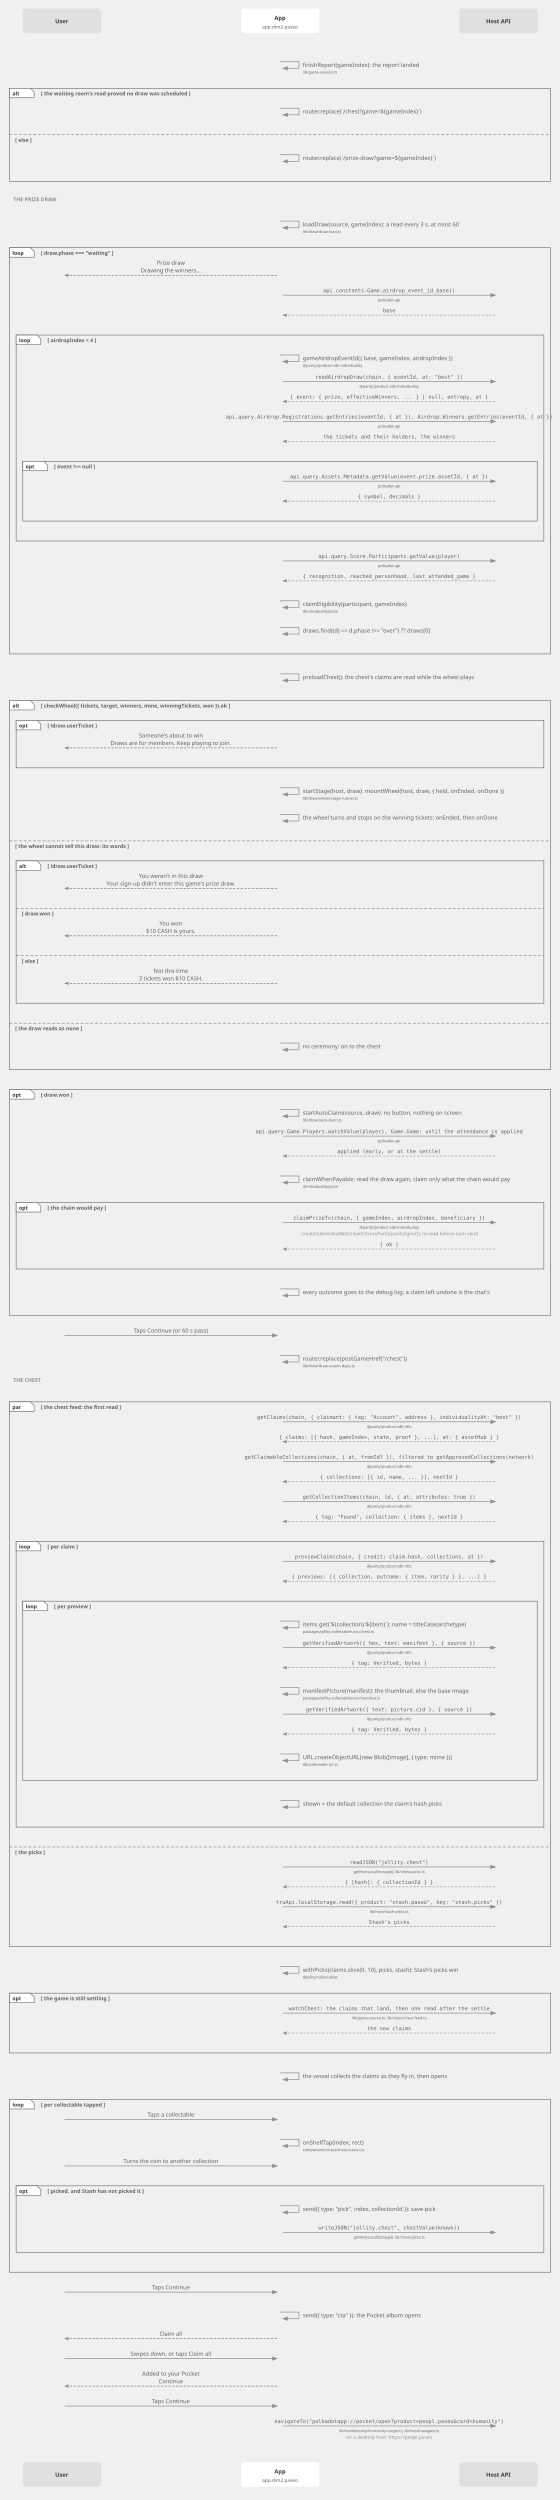
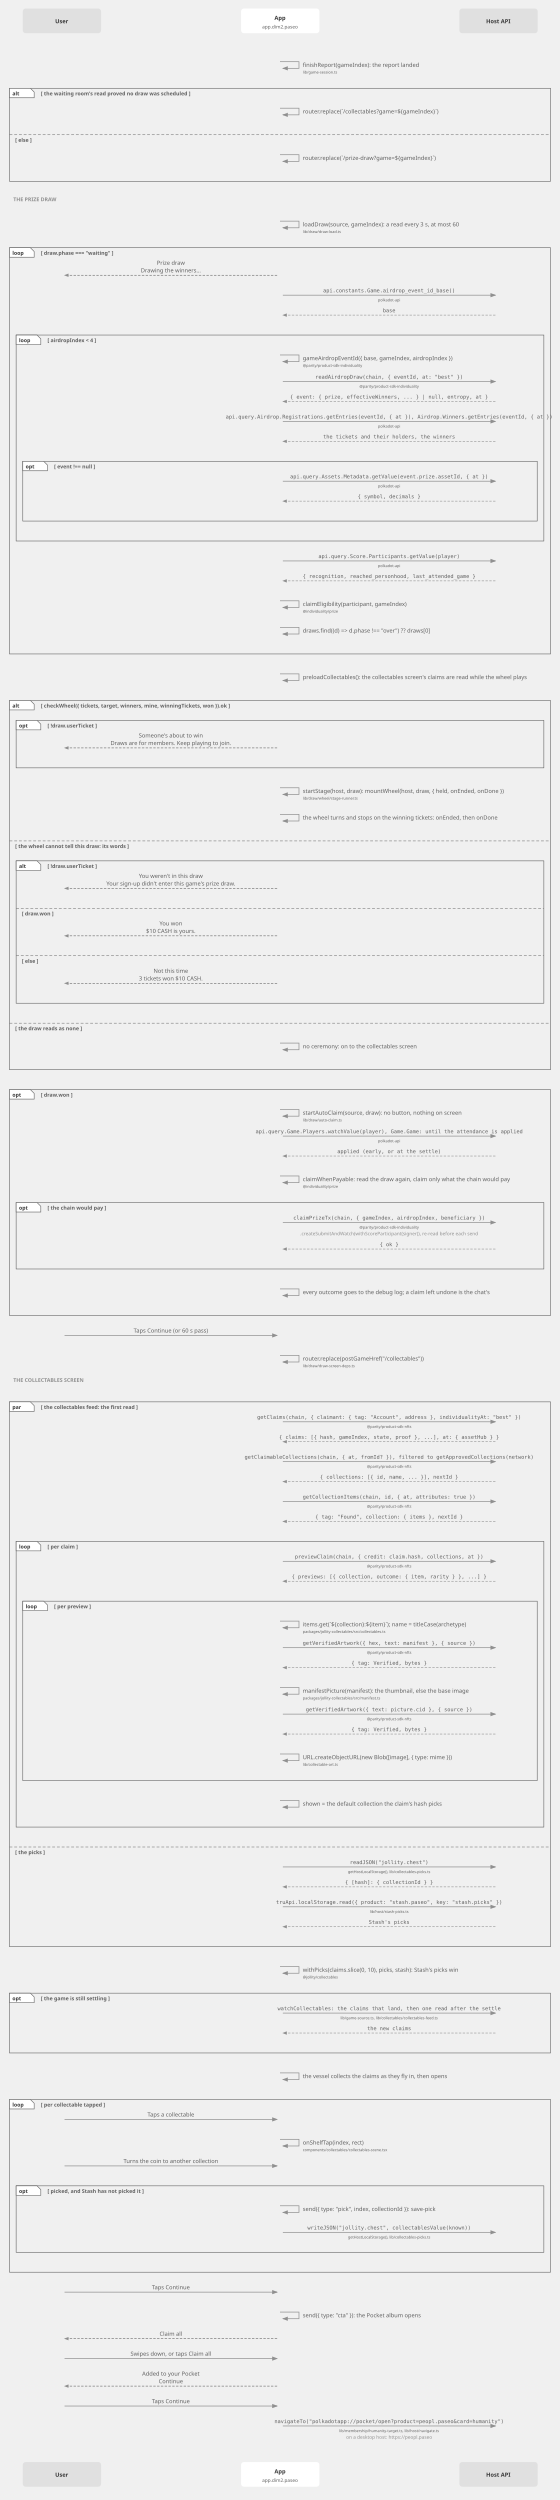
<svg xmlns="http://www.w3.org/2000/svg" viewBox="0 0 1180 5268" font-family="sans-serif" font-size="12">
  <defs>
    <marker id="arrow" markerWidth="8" markerHeight="8" refX="7" refY="3" orient="auto">
      <path d="M0,0 L0,6 L8,3 z" fill="#909090" />
    </marker>
    <marker id="arrow-warn" markerWidth="8" markerHeight="8" refX="7" refY="3" orient="auto">
      <path d="M0,0 L0,6 L8,3 z" fill="#c08a00" />
    </marker>
  </defs>
  <rect x="48" y="18" width="165" height="52" rx="6" fill="#e0e0e0" stroke="oklch(62.7% .265 303.9)" stroke-width="1.5" />
  <text x="130" y="49" text-anchor="middle" font-weight="bold" fill="#3a3a3a">User</text>
  <rect x="508" y="18" width="165" height="52" rx="6" fill="#ffffff" stroke="oklch(62.7% .265 303.9)" stroke-width="1.5" />
  <text x="590" y="42" text-anchor="middle" font-weight="bold" fill="#3a3a3a">App</text>
  <text x="590" y="60" text-anchor="middle" font-size="10" fill="#606060">app.dim2.paseo</text>
  <rect x="968" y="18" width="165" height="52" rx="6" fill="#e0e0e0" stroke="oklch(62.7% .265 303.9)" stroke-width="1.5" />
  <text x="1050" y="49" text-anchor="middle" font-weight="bold" fill="#3a3a3a">Host API</text>
  <line x1="130" y1="70" x2="130" y2="5188" stroke="oklch(62.7% .265 303.9)" stroke-width="1" stroke-dasharray="4,3" />
  <line x1="590" y1="70" x2="590" y2="5188" stroke="oklch(62.7% .265 303.9)" stroke-width="1" stroke-dasharray="4,3" />
  <line x1="1050" y1="70" x2="1050" y2="5188" stroke="oklch(62.7% .265 303.9)" stroke-width="1" stroke-dasharray="4,3" />
  <path d="M 590 130 H 630 V 144 H 596" fill="none" stroke="#909090" stroke-width="1.5" marker-end="url(#arrow)" />
  <text x="638" y="141" text-anchor="start" fill="#606060">finishReport(gameIndex): the report landed</text>
  <text x="638" y="155" text-anchor="start" font-size="8" fill="#606060">lib/game-session.ts</text>
  <rect x="20" y="186" width="1140" height="196" fill="none" stroke="#606060" stroke-width="1.2" />
  <path d="M 20 186 H 64 L 72 194 V 206 H 20 Z" fill="#ffffff" stroke="#606060" stroke-width="1.2" />
  <text x="26" y="201" text-anchor="start" font-size="11" font-weight="bold" fill="#3a3a3a">alt</text>
  <text x="86" y="201" text-anchor="start" font-size="11" font-weight="bold" fill="#606060">[ the waiting room's read proved no draw was scheduled ]</text>
  <path d="M 590 228 H 630 V 242 H 596" fill="none" stroke="#909090" stroke-width="1.5" marker-end="url(#arrow)" />
-   <text x="638" y="239" text-anchor="start" fill="#606060">router.replace(`/chest?game=${gameIndex}`)</text>
+   <text x="638" y="239" text-anchor="start" fill="#606060">router.replace(`/collectables?game=${gameIndex}`)</text>
  <line x1="20" y1="284" x2="1160" y2="284" stroke="#606060" stroke-width="1" stroke-dasharray="6,4" />
  <text x="32" y="299" text-anchor="start" font-size="11" font-weight="bold" fill="#606060">[ else ]</text>
  <path d="M 590 326 H 630 V 340 H 596" fill="none" stroke="#909090" stroke-width="1.5" marker-end="url(#arrow)" />
  <text x="638" y="337" text-anchor="start" fill="#606060">router.replace(`/prize-draw?game=${gameIndex}`)</text>
  <text x="28" y="424" text-anchor="start" font-size="11" font-weight="bold" fill="#909090">THE PRIZE DRAW</text>
  <path d="M 590 466 H 630 V 480 H 596" fill="none" stroke="#909090" stroke-width="1.5" marker-end="url(#arrow)" />
  <text x="638" y="477" text-anchor="start" fill="#606060">loadDraw(source, gameIndex): a read every 3 s, at most 60</text>
  <text x="638" y="491" text-anchor="start" font-size="8" fill="#606060">lib/draw/draw-load.ts</text>
  <rect x="20" y="522" width="1140" height="856" fill="none" stroke="#606060" stroke-width="1.2" />
  <path d="M 20 522 H 64 L 72 530 V 542 H 20 Z" fill="#ffffff" stroke="#606060" stroke-width="1.2" />
  <text x="26" y="537" text-anchor="start" font-size="11" font-weight="bold" fill="#3a3a3a">loop</text>
  <text x="86" y="537" text-anchor="start" font-size="11" font-weight="bold" fill="#606060">[ draw.phase === "waiting" ]</text>
  <text x="360" y="574" text-anchor="middle" fill="#606060">Drawing the winners…</text>
  <text x="360" y="558" text-anchor="middle" fill="#606060">Prize draw</text>
  <line x1="584" y1="580" x2="136" y2="580" stroke="#606060" stroke-width="1.2" stroke-dasharray="5,3" marker-end="url(#arrow)" />
  <line x1="596" y1="622" x2="1044" y2="622" stroke="#909090" stroke-width="1.5" marker-end="url(#arrow)" />
  <text x="820" y="616" text-anchor="middle" font-family="monospace" font-size="11" fill="#606060">api.constants.Game.airdrop_event_id_base()</text>
  <text x="820" y="635" text-anchor="middle" font-size="8" fill="#606060">polkadot-api</text>
  <line x1="1044" y1="664" x2="596" y2="664" stroke="#909090" stroke-width="1.2" stroke-dasharray="5,3" marker-end="url(#arrow)" />
  <text x="820" y="658" text-anchor="middle" font-family="monospace" font-size="11" fill="#606060">base</text>
  <rect x="34" y="706" width="1112" height="434" fill="none" stroke="#606060" stroke-width="1.2" />
  <path d="M 34 706 H 78 L 86 714 V 726 H 34 Z" fill="#ffffff" stroke="#606060" stroke-width="1.2" />
  <text x="40" y="721" text-anchor="start" font-size="11" font-weight="bold" fill="#3a3a3a">loop</text>
  <text x="100" y="721" text-anchor="start" font-size="11" font-weight="bold" fill="#606060">[ airdropIndex &lt; 4 ]</text>
  <path d="M 590 748 H 630 V 762 H 596" fill="none" stroke="#909090" stroke-width="1.5" marker-end="url(#arrow)" />
  <text x="638" y="759" text-anchor="start" fill="#606060">gameAirdropEventId({ base, gameIndex, airdropIndex })</text>
  <text x="638" y="773" text-anchor="start" font-size="8" fill="#606060">@parity/product-sdk-individuality</text>
  <line x1="596" y1="804" x2="1044" y2="804" stroke="#909090" stroke-width="1.5" marker-end="url(#arrow)" />
  <text x="820" y="798" text-anchor="middle" font-family="monospace" font-size="11" fill="#606060">readAirdropDraw(chain, { eventId, at: "best" })</text>
  <text x="820" y="817" text-anchor="middle" font-size="8" fill="#606060">@parity/product-sdk-individuality</text>
  <line x1="1044" y1="846" x2="596" y2="846" stroke="#909090" stroke-width="1.2" stroke-dasharray="5,3" marker-end="url(#arrow)" />
  <text x="820" y="840" text-anchor="middle" font-family="monospace" font-size="11" fill="#606060">{ event: { prize, effectiveWinners, ... } | null, entropy, at }</text>
  <line x1="596" y1="888" x2="1044" y2="888" stroke="#909090" stroke-width="1.5" marker-end="url(#arrow)" />
  <text x="820" y="882" text-anchor="middle" font-family="monospace" font-size="11" fill="#606060">api.query.Airdrop.Registrations.getEntries(eventId, { at }), Airdrop.Winners.getEntries(eventId, { at })</text>
  <text x="820" y="901" text-anchor="middle" font-size="8" fill="#606060">polkadot-api</text>
  <line x1="1044" y1="930" x2="596" y2="930" stroke="#909090" stroke-width="1.2" stroke-dasharray="5,3" marker-end="url(#arrow)" />
  <text x="820" y="924" text-anchor="middle" font-family="monospace" font-size="11" fill="#606060">the tickets and their holders, the winners</text>
  <rect x="48" y="972" width="1084" height="126" fill="none" stroke="#606060" stroke-width="1.2" />
  <path d="M 48 972 H 92 L 100 980 V 992 H 48 Z" fill="#ffffff" stroke="#606060" stroke-width="1.2" />
  <text x="54" y="987" text-anchor="start" font-size="11" font-weight="bold" fill="#3a3a3a">opt</text>
  <text x="114" y="987" text-anchor="start" font-size="11" font-weight="bold" fill="#606060">[ event !== null ]</text>
  <line x1="596" y1="1014" x2="1044" y2="1014" stroke="#909090" stroke-width="1.5" marker-end="url(#arrow)" />
  <text x="820" y="1008" text-anchor="middle" font-family="monospace" font-size="11" fill="#606060">api.query.Assets.Metadata.getValue(event.prize.assetId, { at })</text>
  <text x="820" y="1027" text-anchor="middle" font-size="8" fill="#606060">polkadot-api</text>
  <line x1="1044" y1="1056" x2="596" y2="1056" stroke="#909090" stroke-width="1.2" stroke-dasharray="5,3" marker-end="url(#arrow)" />
  <text x="820" y="1050" text-anchor="middle" font-family="monospace" font-size="11" fill="#606060">{ symbol, decimals }</text>
  <line x1="596" y1="1182" x2="1044" y2="1182" stroke="#909090" stroke-width="1.5" marker-end="url(#arrow)" />
  <text x="820" y="1176" text-anchor="middle" font-family="monospace" font-size="11" fill="#606060">api.query.Score.Participants.getValue(player)</text>
  <text x="820" y="1195" text-anchor="middle" font-size="8" fill="#606060">polkadot-api</text>
  <line x1="1044" y1="1224" x2="596" y2="1224" stroke="#909090" stroke-width="1.2" stroke-dasharray="5,3" marker-end="url(#arrow)" />
  <text x="820" y="1218" text-anchor="middle" font-family="monospace" font-size="11" fill="#606060">{ recognition, reached_personhood, last_attended_game }</text>
  <path d="M 590 1266 H 630 V 1280 H 596" fill="none" stroke="#909090" stroke-width="1.5" marker-end="url(#arrow)" />
  <text x="638" y="1277" text-anchor="start" fill="#606060">claimEligibility(participant, gameIndex)</text>
  <text x="638" y="1291" text-anchor="start" font-size="8" fill="#606060">@individuality/prize</text>
  <path d="M 590 1322 H 630 V 1336 H 596" fill="none" stroke="#909090" stroke-width="1.5" marker-end="url(#arrow)" />
  <text x="638" y="1333" text-anchor="start" fill="#606060">draws.find((d) =&gt; d.phase !== "over") ?? draws[0]</text>
  <path d="M 590 1420 H 630 V 1434 H 596" fill="none" stroke="#909090" stroke-width="1.5" marker-end="url(#arrow)" />
-   <text x="638" y="1431" text-anchor="start" fill="#606060">preloadChest(): the chest's claims are read while the wheel plays</text>
+   <text x="638" y="1431" text-anchor="start" fill="#606060">preloadCollectables(): the collectables screen's claims are read while the wheel plays</text>
  <rect x="20" y="1476" width="1140" height="778" fill="none" stroke="#606060" stroke-width="1.2" />
  <path d="M 20 1476 H 64 L 72 1484 V 1496 H 20 Z" fill="#ffffff" stroke="#606060" stroke-width="1.2" />
  <text x="26" y="1491" text-anchor="start" font-size="11" font-weight="bold" fill="#3a3a3a">alt</text>
  <text x="86" y="1491" text-anchor="start" font-size="11" font-weight="bold" fill="#606060">[ checkWheel({ tickets, target, winners, mine, winningTickets, won }).ok ]</text>
  <rect x="34" y="1518" width="1112" height="100" fill="none" stroke="#606060" stroke-width="1.2" />
  <path d="M 34 1518 H 78 L 86 1526 V 1538 H 34 Z" fill="#ffffff" stroke="#606060" stroke-width="1.2" />
  <text x="40" y="1533" text-anchor="start" font-size="11" font-weight="bold" fill="#3a3a3a">opt</text>
  <text x="100" y="1533" text-anchor="start" font-size="11" font-weight="bold" fill="#606060">[ !draw.userTicket ]</text>
  <text x="360" y="1570" text-anchor="middle" fill="#606060">Draws are for members. Keep playing to join.</text>
  <text x="360" y="1554" text-anchor="middle" fill="#606060">Someone's about to win</text>
  <line x1="584" y1="1576" x2="136" y2="1576" stroke="#606060" stroke-width="1.2" stroke-dasharray="5,3" marker-end="url(#arrow)" />
  <path d="M 590 1660 H 630 V 1674 H 596" fill="none" stroke="#909090" stroke-width="1.5" marker-end="url(#arrow)" />
  <text x="638" y="1671" text-anchor="start" fill="#606060">startStage(host, draw): mountWheel(host, draw, { held, onEnded, onDone })</text>
  <text x="638" y="1685" text-anchor="start" font-size="8" fill="#606060">lib/draw/wheel/stage-runner.ts</text>
  <path d="M 590 1716 H 630 V 1730 H 596" fill="none" stroke="#909090" stroke-width="1.5" marker-end="url(#arrow)" />
  <text x="638" y="1727" text-anchor="start" fill="#606060">the wheel turns and stops on the winning tickets: onEnded, then onDone</text>
  <line x1="20" y1="1772" x2="1160" y2="1772" stroke="#606060" stroke-width="1" stroke-dasharray="6,4" />
  <text x="32" y="1787" text-anchor="start" font-size="11" font-weight="bold" fill="#606060">[ the wheel cannot tell this draw: its words ]</text>
  <rect x="34" y="1814" width="1112" height="300" fill="none" stroke="#606060" stroke-width="1.2" />
  <path d="M 34 1814 H 78 L 86 1822 V 1834 H 34 Z" fill="#ffffff" stroke="#606060" stroke-width="1.2" />
  <text x="40" y="1829" text-anchor="start" font-size="11" font-weight="bold" fill="#3a3a3a">alt</text>
  <text x="100" y="1829" text-anchor="start" font-size="11" font-weight="bold" fill="#606060">[ !draw.userTicket ]</text>
  <text x="360" y="1866" text-anchor="middle" fill="#606060">Your sign-up didn't enter this game's prize draw.</text>
  <text x="360" y="1850" text-anchor="middle" fill="#606060">You weren't in this draw</text>
  <line x1="584" y1="1872" x2="136" y2="1872" stroke="#606060" stroke-width="1.2" stroke-dasharray="5,3" marker-end="url(#arrow)" />
  <line x1="34" y1="1914" x2="1146" y2="1914" stroke="#606060" stroke-width="1" stroke-dasharray="6,4" />
  <text x="46" y="1929" text-anchor="start" font-size="11" font-weight="bold" fill="#606060">[ draw.won ]</text>
  <text x="360" y="1966" text-anchor="middle" fill="#606060">$10 CASH is yours.</text>
  <text x="360" y="1950" text-anchor="middle" fill="#606060">You won</text>
  <line x1="584" y1="1972" x2="136" y2="1972" stroke="#606060" stroke-width="1.2" stroke-dasharray="5,3" marker-end="url(#arrow)" />
  <line x1="34" y1="2014" x2="1146" y2="2014" stroke="#606060" stroke-width="1" stroke-dasharray="6,4" />
  <text x="46" y="2029" text-anchor="start" font-size="11" font-weight="bold" fill="#606060">[ else ]</text>
  <text x="360" y="2066" text-anchor="middle" fill="#606060">3 tickets won $10 CASH.</text>
  <text x="360" y="2050" text-anchor="middle" fill="#606060">Not this time</text>
  <line x1="584" y1="2072" x2="136" y2="2072" stroke="#606060" stroke-width="1.2" stroke-dasharray="5,3" marker-end="url(#arrow)" />
  <line x1="20" y1="2156" x2="1160" y2="2156" stroke="#606060" stroke-width="1" stroke-dasharray="6,4" />
  <text x="32" y="2171" text-anchor="start" font-size="11" font-weight="bold" fill="#606060">[ the draw reads as none ]</text>
  <path d="M 590 2198 H 630 V 2212 H 596" fill="none" stroke="#909090" stroke-width="1.5" marker-end="url(#arrow)" />
-   <text x="638" y="2209" text-anchor="start" fill="#606060">no ceremony: on to the chest</text>
+   <text x="638" y="2209" text-anchor="start" fill="#606060">no ceremony: on to the collectables screen</text>
  <rect x="20" y="2296" width="1140" height="476" fill="none" stroke="#606060" stroke-width="1.2" />
  <path d="M 20 2296 H 64 L 72 2304 V 2316 H 20 Z" fill="#ffffff" stroke="#606060" stroke-width="1.2" />
  <text x="26" y="2311" text-anchor="start" font-size="11" font-weight="bold" fill="#3a3a3a">opt</text>
  <text x="86" y="2311" text-anchor="start" font-size="11" font-weight="bold" fill="#606060">[ draw.won ]</text>
  <path d="M 590 2338 H 630 V 2352 H 596" fill="none" stroke="#909090" stroke-width="1.5" marker-end="url(#arrow)" />
  <text x="638" y="2349" text-anchor="start" fill="#606060">startAutoClaim(source, draw): no button, nothing on screen</text>
  <text x="638" y="2363" text-anchor="start" font-size="8" fill="#606060">lib/draw/auto-claim.ts</text>
  <line x1="596" y1="2394" x2="1044" y2="2394" stroke="#909090" stroke-width="1.5" marker-end="url(#arrow)" />
  <text x="820" y="2388" text-anchor="middle" font-family="monospace" font-size="11" fill="#606060">api.query.Game.Players.watchValue(player), Game.Game: until the attendance is applied</text>
  <text x="820" y="2407" text-anchor="middle" font-size="8" fill="#606060">polkadot-api</text>
  <line x1="1044" y1="2436" x2="596" y2="2436" stroke="#909090" stroke-width="1.2" stroke-dasharray="5,3" marker-end="url(#arrow)" />
  <text x="820" y="2430" text-anchor="middle" font-family="monospace" font-size="11" fill="#606060">applied (early, or at the settle)</text>
  <path d="M 590 2478 H 630 V 2492 H 596" fill="none" stroke="#909090" stroke-width="1.5" marker-end="url(#arrow)" />
  <text x="638" y="2489" text-anchor="start" fill="#606060">claimWhenPayable: read the draw again, claim only what the chain would pay</text>
  <text x="638" y="2503" text-anchor="start" font-size="8" fill="#606060">@individuality/prize</text>
  <rect x="34" y="2534" width="1112" height="140" fill="none" stroke="#606060" stroke-width="1.2" />
  <path d="M 34 2534 H 78 L 86 2542 V 2554 H 34 Z" fill="#ffffff" stroke="#606060" stroke-width="1.2" />
  <text x="40" y="2549" text-anchor="start" font-size="11" font-weight="bold" fill="#3a3a3a">opt</text>
  <text x="100" y="2549" text-anchor="start" font-size="11" font-weight="bold" fill="#606060">[ the chain would pay ]</text>
  <line x1="596" y1="2576" x2="1044" y2="2576" stroke="#909090" stroke-width="1.5" marker-end="url(#arrow)" />
  <text x="820" y="2570" text-anchor="middle" font-family="monospace" font-size="11" fill="#606060">claimPrizeTx(chain, { gameIndex, airdropIndex, beneficiary })</text>
  <text x="820" y="2589" text-anchor="middle" font-size="8" fill="#606060">@parity/product-sdk-individuality</text>
  <text x="820" y="2603" text-anchor="middle" font-size="10" fill="#909090">.createSubmitAndWatch(withScoreParticipant(signer)), re-read before each send</text>
  <line x1="1044" y1="2632" x2="596" y2="2632" stroke="#909090" stroke-width="1.2" stroke-dasharray="5,3" marker-end="url(#arrow)" />
  <text x="820" y="2626" text-anchor="middle" font-family="monospace" font-size="11" fill="#606060">{ ok }</text>
  <path d="M 590 2716 H 630 V 2730 H 596" fill="none" stroke="#909090" stroke-width="1.5" marker-end="url(#arrow)" />
  <text x="638" y="2727" text-anchor="start" fill="#606060">every outcome goes to the debug log; a claim left undone is the chat's</text>
  <line x1="136" y1="2814" x2="584" y2="2814" stroke="#909090" stroke-width="1.5" marker-end="url(#arrow)" />
  <text x="360" y="2808" text-anchor="middle" fill="#606060">Taps Continue (or 60 s pass)</text>
  <path d="M 590 2856 H 630 V 2870 H 596" fill="none" stroke="#909090" stroke-width="1.5" marker-end="url(#arrow)" />
-   <text x="638" y="2867" text-anchor="start" fill="#606060">router.replace(postGameHref("/chest"))</text>
+   <text x="638" y="2867" text-anchor="start" fill="#606060">router.replace(postGameHref("/collectables"))</text>
  <text x="638" y="2881" text-anchor="start" font-size="8" fill="#606060">lib/draw/draw-screen-deps.ts</text>
-   <text x="28" y="2912" text-anchor="start" font-size="11" font-weight="bold" fill="#909090">THE CHEST</text>
+   <text x="28" y="2912" text-anchor="start" font-size="11" font-weight="bold" fill="#909090">THE COLLECTABLES SCREEN</text>
  <rect x="20" y="2954" width="1140" height="1148" fill="none" stroke="#606060" stroke-width="1.2" />
  <path d="M 20 2954 H 64 L 72 2962 V 2974 H 20 Z" fill="#ffffff" stroke="#606060" stroke-width="1.2" />
  <text x="26" y="2969" text-anchor="start" font-size="11" font-weight="bold" fill="#3a3a3a">par</text>
-   <text x="86" y="2969" text-anchor="start" font-size="11" font-weight="bold" fill="#606060">[ the chest feed: the first read ]</text>
+   <text x="86" y="2969" text-anchor="start" font-size="11" font-weight="bold" fill="#606060">[ the collectables feed: the first read ]</text>
  <line x1="596" y1="2996" x2="1044" y2="2996" stroke="#909090" stroke-width="1.5" marker-end="url(#arrow)" />
  <text x="820" y="2990" text-anchor="middle" font-family="monospace" font-size="11" fill="#606060">getClaims(chain, { claimant: { tag: "Account", address }, individualityAt: "best" })</text>
  <text x="820" y="3009" text-anchor="middle" font-size="8" fill="#606060">@parity/product-sdk-nfts</text>
  <line x1="1044" y1="3038" x2="596" y2="3038" stroke="#909090" stroke-width="1.2" stroke-dasharray="5,3" marker-end="url(#arrow)" />
  <text x="820" y="3032" text-anchor="middle" font-family="monospace" font-size="11" fill="#606060">{ claims: [{ hash, gameIndex, state, proof }, ...], at: { assetHub } }</text>
  <line x1="596" y1="3080" x2="1044" y2="3080" stroke="#909090" stroke-width="1.5" marker-end="url(#arrow)" />
  <text x="820" y="3074" text-anchor="middle" font-family="monospace" font-size="11" fill="#606060">getClaimableCollections(chain, { at, fromId? }), filtered to getApprovedCollections(network)</text>
  <text x="820" y="3093" text-anchor="middle" font-size="8" fill="#606060">@parity/product-sdk-nfts</text>
  <line x1="1044" y1="3122" x2="596" y2="3122" stroke="#909090" stroke-width="1.2" stroke-dasharray="5,3" marker-end="url(#arrow)" />
  <text x="820" y="3116" text-anchor="middle" font-family="monospace" font-size="11" fill="#606060">{ collections: [{ id, name, ... }], nextId }</text>
  <line x1="596" y1="3164" x2="1044" y2="3164" stroke="#909090" stroke-width="1.5" marker-end="url(#arrow)" />
  <text x="820" y="3158" text-anchor="middle" font-family="monospace" font-size="11" fill="#606060">getCollectionItems(chain, id, { at, attributes: true })</text>
  <text x="820" y="3177" text-anchor="middle" font-size="8" fill="#606060">@parity/product-sdk-nfts</text>
  <line x1="1044" y1="3206" x2="596" y2="3206" stroke="#909090" stroke-width="1.2" stroke-dasharray="5,3" marker-end="url(#arrow)" />
  <text x="820" y="3200" text-anchor="middle" font-family="monospace" font-size="11" fill="#606060">{ tag: "Found", collection: { items }, nextId }</text>
  <rect x="34" y="3248" width="1112" height="602" fill="none" stroke="#606060" stroke-width="1.2" />
  <path d="M 34 3248 H 78 L 86 3256 V 3268 H 34 Z" fill="#ffffff" stroke="#606060" stroke-width="1.2" />
  <text x="40" y="3263" text-anchor="start" font-size="11" font-weight="bold" fill="#3a3a3a">loop</text>
  <text x="100" y="3263" text-anchor="start" font-size="11" font-weight="bold" fill="#606060">[ per claim ]</text>
  <line x1="596" y1="3290" x2="1044" y2="3290" stroke="#909090" stroke-width="1.5" marker-end="url(#arrow)" />
  <text x="820" y="3284" text-anchor="middle" font-family="monospace" font-size="11" fill="#606060">previewClaim(chain, { credit: claim.hash, collections, at })</text>
  <text x="820" y="3303" text-anchor="middle" font-size="8" fill="#606060">@parity/product-sdk-nfts</text>
  <line x1="1044" y1="3332" x2="596" y2="3332" stroke="#909090" stroke-width="1.2" stroke-dasharray="5,3" marker-end="url(#arrow)" />
  <text x="820" y="3326" text-anchor="middle" font-family="monospace" font-size="11" fill="#606060">{ previews: [{ collection, outcome: { item, rarity } }, ...] }</text>
  <rect x="48" y="3374" width="1084" height="378" fill="none" stroke="#606060" stroke-width="1.2" />
  <path d="M 48 3374 H 92 L 100 3382 V 3394 H 48 Z" fill="#ffffff" stroke="#606060" stroke-width="1.2" />
  <text x="54" y="3389" text-anchor="start" font-size="11" font-weight="bold" fill="#3a3a3a">loop</text>
  <text x="114" y="3389" text-anchor="start" font-size="11" font-weight="bold" fill="#606060">[ per preview ]</text>
  <path d="M 590 3416 H 630 V 3430 H 596" fill="none" stroke="#909090" stroke-width="1.5" marker-end="url(#arrow)" />
  <text x="638" y="3427" text-anchor="start" fill="#606060">items.get(`${collection}:${item}`); name = titleCase(archetype)</text>
-   <text x="638" y="3441" text-anchor="start" font-size="8" fill="#606060">packages/jollity-collectables/src/chest.ts</text>
+   <text x="638" y="3441" text-anchor="start" font-size="8" fill="#606060">packages/jollity-collectables/src/collectables.ts</text>
  <line x1="596" y1="3472" x2="1044" y2="3472" stroke="#909090" stroke-width="1.5" marker-end="url(#arrow)" />
  <text x="820" y="3466" text-anchor="middle" font-family="monospace" font-size="11" fill="#606060">getVerifiedArtwork({ hex, text: manifest }, { source })</text>
  <text x="820" y="3485" text-anchor="middle" font-size="8" fill="#606060">@parity/product-sdk-nfts</text>
  <line x1="1044" y1="3514" x2="596" y2="3514" stroke="#909090" stroke-width="1.2" stroke-dasharray="5,3" marker-end="url(#arrow)" />
  <text x="820" y="3508" text-anchor="middle" font-family="monospace" font-size="11" fill="#606060">{ tag: Verified, bytes }</text>
  <path d="M 590 3556 H 630 V 3570 H 596" fill="none" stroke="#909090" stroke-width="1.5" marker-end="url(#arrow)" />
  <text x="638" y="3567" text-anchor="start" fill="#606060">manifestPicture(manifest): the thumbnail, else the base image</text>
  <text x="638" y="3581" text-anchor="start" font-size="8" fill="#606060">packages/jollity-collectables/src/manifest.ts</text>
  <line x1="596" y1="3612" x2="1044" y2="3612" stroke="#909090" stroke-width="1.5" marker-end="url(#arrow)" />
  <text x="820" y="3606" text-anchor="middle" font-family="monospace" font-size="11" fill="#606060">getVerifiedArtwork({ text: picture.cid }, { source })</text>
  <text x="820" y="3625" text-anchor="middle" font-size="8" fill="#606060">@parity/product-sdk-nfts</text>
  <line x1="1044" y1="3654" x2="596" y2="3654" stroke="#909090" stroke-width="1.2" stroke-dasharray="5,3" marker-end="url(#arrow)" />
  <text x="820" y="3648" text-anchor="middle" font-family="monospace" font-size="11" fill="#606060">{ tag: Verified, bytes }</text>
  <path d="M 590 3696 H 630 V 3710 H 596" fill="none" stroke="#909090" stroke-width="1.5" marker-end="url(#arrow)" />
  <text x="638" y="3707" text-anchor="start" fill="#606060">URL.createObjectURL(new Blob([image], { type: mime }))</text>
  <text x="638" y="3721" text-anchor="start" font-size="8" fill="#606060">lib/collectable-art.ts</text>
  <path d="M 590 3794 H 630 V 3808 H 596" fill="none" stroke="#909090" stroke-width="1.5" marker-end="url(#arrow)" />
  <text x="638" y="3805" text-anchor="start" fill="#606060">shown = the default collection the claim's hash picks</text>
  <line x1="20" y1="3892" x2="1160" y2="3892" stroke="#606060" stroke-width="1" stroke-dasharray="6,4" />
  <text x="32" y="3907" text-anchor="start" font-size="11" font-weight="bold" fill="#606060">[ the picks ]</text>
  <line x1="596" y1="3934" x2="1044" y2="3934" stroke="#909090" stroke-width="1.5" marker-end="url(#arrow)" />
  <text x="820" y="3928" text-anchor="middle" font-family="monospace" font-size="11" fill="#606060">readJSON("jollity.chest")</text>
-   <text x="820" y="3947" text-anchor="middle" font-size="8" fill="#606060">getHostLocalStorage(), lib/chest-picks.ts</text>
+   <text x="820" y="3947" text-anchor="middle" font-size="8" fill="#606060">getHostLocalStorage(), lib/collectables-picks.ts</text>
  <line x1="1044" y1="3976" x2="596" y2="3976" stroke="#909090" stroke-width="1.2" stroke-dasharray="5,3" marker-end="url(#arrow)" />
  <text x="820" y="3970" text-anchor="middle" font-family="monospace" font-size="11" fill="#606060">{ [hash]: { collectionId } }</text>
  <line x1="596" y1="4018" x2="1044" y2="4018" stroke="#909090" stroke-width="1.5" marker-end="url(#arrow)" />
  <text x="820" y="4012" text-anchor="middle" font-family="monospace" font-size="11" fill="#606060">truApi.localStorage.read({ product: "stash.paseo", key: "stash.picks" })</text>
  <text x="820" y="4031" text-anchor="middle" font-size="8" fill="#606060">lib/host/stash-picks.ts</text>
  <line x1="1044" y1="4060" x2="596" y2="4060" stroke="#909090" stroke-width="1.2" stroke-dasharray="5,3" marker-end="url(#arrow)" />
  <text x="820" y="4054" text-anchor="middle" font-family="monospace" font-size="11" fill="#606060">Stash's picks</text>
  <path d="M 590 4144 H 630 V 4158 H 596" fill="none" stroke="#909090" stroke-width="1.5" marker-end="url(#arrow)" />
  <text x="638" y="4155" text-anchor="start" fill="#606060">withPicks(claims.slice(0, 10), picks, stash): Stash's picks win</text>
  <text x="638" y="4169" text-anchor="start" font-size="8" fill="#606060">@jollity/collectables</text>
  <rect x="20" y="4200" width="1140" height="126" fill="none" stroke="#606060" stroke-width="1.2" />
  <path d="M 20 4200 H 64 L 72 4208 V 4220 H 20 Z" fill="#ffffff" stroke="#606060" stroke-width="1.2" />
  <text x="26" y="4215" text-anchor="start" font-size="11" font-weight="bold" fill="#3a3a3a">opt</text>
  <text x="86" y="4215" text-anchor="start" font-size="11" font-weight="bold" fill="#606060">[ the game is still settling ]</text>
  <line x1="596" y1="4242" x2="1044" y2="4242" stroke="#909090" stroke-width="1.5" marker-end="url(#arrow)" />
-   <text x="820" y="4236" text-anchor="middle" font-family="monospace" font-size="11" fill="#606060">watchChest: the claims that land, then one read after the settle</text>
-   <text x="820" y="4255" text-anchor="middle" font-size="8" fill="#606060">lib/game-source.ts, lib/chest/chest-feed.ts</text>
+   <text x="820" y="4236" text-anchor="middle" font-family="monospace" font-size="11" fill="#606060">watchCollectables: the claims that land, then one read after the settle</text>
+   <text x="820" y="4255" text-anchor="middle" font-size="8" fill="#606060">lib/game-source.ts, lib/collectables/collectables-feed.ts</text>
  <line x1="1044" y1="4284" x2="596" y2="4284" stroke="#909090" stroke-width="1.2" stroke-dasharray="5,3" marker-end="url(#arrow)" />
  <text x="820" y="4278" text-anchor="middle" font-family="monospace" font-size="11" fill="#606060">the new claims</text>
  <path d="M 590 4368 H 630 V 4382 H 596" fill="none" stroke="#909090" stroke-width="1.5" marker-end="url(#arrow)" />
  <text x="638" y="4379" text-anchor="start" fill="#606060">the vessel collects the claims as they fly in, then opens</text>
  <rect x="20" y="4424" width="1140" height="364" fill="none" stroke="#606060" stroke-width="1.2" />
  <path d="M 20 4424 H 64 L 72 4432 V 4444 H 20 Z" fill="#ffffff" stroke="#606060" stroke-width="1.2" />
  <text x="26" y="4439" text-anchor="start" font-size="11" font-weight="bold" fill="#3a3a3a">loop</text>
  <text x="86" y="4439" text-anchor="start" font-size="11" font-weight="bold" fill="#606060">[ per collectable tapped ]</text>
  <line x1="136" y1="4466" x2="584" y2="4466" stroke="#909090" stroke-width="1.5" marker-end="url(#arrow)" />
  <text x="360" y="4460" text-anchor="middle" fill="#606060">Taps a collectable</text>
  <path d="M 590 4508 H 630 V 4522 H 596" fill="none" stroke="#909090" stroke-width="1.5" marker-end="url(#arrow)" />
  <text x="638" y="4519" text-anchor="start" fill="#606060">onShelfTap(index, rect)</text>
-   <text x="638" y="4533" text-anchor="start" font-size="8" fill="#606060">components/chest/chest-scene.tsx</text>
+   <text x="638" y="4533" text-anchor="start" font-size="8" fill="#606060">components/collectables/collectables-scene.tsx</text>
  <line x1="136" y1="4564" x2="584" y2="4564" stroke="#909090" stroke-width="1.5" marker-end="url(#arrow)" />
  <text x="360" y="4558" text-anchor="middle" fill="#606060">Turns the coin to another collection</text>
  <rect x="34" y="4606" width="1112" height="140" fill="none" stroke="#606060" stroke-width="1.2" />
  <path d="M 34 4606 H 78 L 86 4614 V 4626 H 34 Z" fill="#ffffff" stroke="#606060" stroke-width="1.2" />
  <text x="40" y="4621" text-anchor="start" font-size="11" font-weight="bold" fill="#3a3a3a">opt</text>
  <text x="100" y="4621" text-anchor="start" font-size="11" font-weight="bold" fill="#606060">[ picked, and Stash has not picked it ]</text>
  <path d="M 590 4648 H 630 V 4662 H 596" fill="none" stroke="#909090" stroke-width="1.5" marker-end="url(#arrow)" />
  <text x="638" y="4659" text-anchor="start" fill="#606060">send({ type: "pick", index, collectionId }): save-pick</text>
  <line x1="596" y1="4704" x2="1044" y2="4704" stroke="#909090" stroke-width="1.5" marker-end="url(#arrow)" />
-   <text x="820" y="4698" text-anchor="middle" font-family="monospace" font-size="11" fill="#606060">writeJSON("jollity.chest", chestValue(known))</text>
-   <text x="820" y="4717" text-anchor="middle" font-size="8" fill="#606060">getHostLocalStorage(), lib/chest-picks.ts</text>
+   <text x="820" y="4698" text-anchor="middle" font-family="monospace" font-size="11" fill="#606060">writeJSON("jollity.chest", collectablesValue(known))</text>
+   <text x="820" y="4717" text-anchor="middle" font-size="8" fill="#606060">getHostLocalStorage(), lib/collectables-picks.ts</text>
  <line x1="136" y1="4830" x2="584" y2="4830" stroke="#909090" stroke-width="1.5" marker-end="url(#arrow)" />
  <text x="360" y="4824" text-anchor="middle" fill="#606060">Taps Continue</text>
  <path d="M 590 4872 H 630 V 4886 H 596" fill="none" stroke="#909090" stroke-width="1.5" marker-end="url(#arrow)" />
  <text x="638" y="4883" text-anchor="start" fill="#606060">send({ type: "cta" }): the Pocket album opens</text>
  <text x="360" y="4922" text-anchor="middle" fill="#606060">Claim all</text>
  <line x1="584" y1="4928" x2="136" y2="4928" stroke="#606060" stroke-width="1.2" stroke-dasharray="5,3" marker-end="url(#arrow)" />
  <line x1="136" y1="4970" x2="584" y2="4970" stroke="#909090" stroke-width="1.5" marker-end="url(#arrow)" />
  <text x="360" y="4964" text-anchor="middle" fill="#606060">Swipes down, or taps Claim all</text>
  <text x="360" y="5022" text-anchor="middle" fill="#606060">Continue</text>
  <text x="360" y="5006" text-anchor="middle" fill="#606060">Added to your Pocket</text>
  <line x1="584" y1="5028" x2="136" y2="5028" stroke="#606060" stroke-width="1.2" stroke-dasharray="5,3" marker-end="url(#arrow)" />
  <line x1="136" y1="5070" x2="584" y2="5070" stroke="#909090" stroke-width="1.5" marker-end="url(#arrow)" />
  <text x="360" y="5064" text-anchor="middle" fill="#606060">Taps Continue</text>
  <line x1="596" y1="5112" x2="1044" y2="5112" stroke="#909090" stroke-width="1.5" marker-end="url(#arrow)" />
  <text x="820" y="5106" text-anchor="middle" font-family="monospace" font-size="11" fill="#606060">navigateTo("polkadotapp://pocket/open?product=peopl.paseo&amp;card=humanity")</text>
  <text x="820" y="5125" text-anchor="middle" font-size="8" fill="#606060">lib/membership/humanity-target.ts, lib/host/navigate.ts</text>
  <text x="820" y="5139" text-anchor="middle" font-size="10" fill="#909090">on a desktop host: https://peopl.paseo</text>
  <rect x="48" y="5188" width="165" height="52" rx="6" fill="#e0e0e0" stroke="oklch(62.7% .265 303.9)" stroke-width="1.5" />
  <text x="130" y="5219" text-anchor="middle" font-weight="bold" fill="#3a3a3a">User</text>
  <rect x="508" y="5188" width="165" height="52" rx="6" fill="#ffffff" stroke="oklch(62.7% .265 303.9)" stroke-width="1.5" />
  <text x="590" y="5212" text-anchor="middle" font-weight="bold" fill="#3a3a3a">App</text>
  <text x="590" y="5230" text-anchor="middle" font-size="10" fill="#606060">app.dim2.paseo</text>
  <rect x="968" y="5188" width="165" height="52" rx="6" fill="#e0e0e0" stroke="oklch(62.7% .265 303.9)" stroke-width="1.5" />
  <text x="1050" y="5219" text-anchor="middle" font-weight="bold" fill="#3a3a3a">Host API</text>
</svg>
